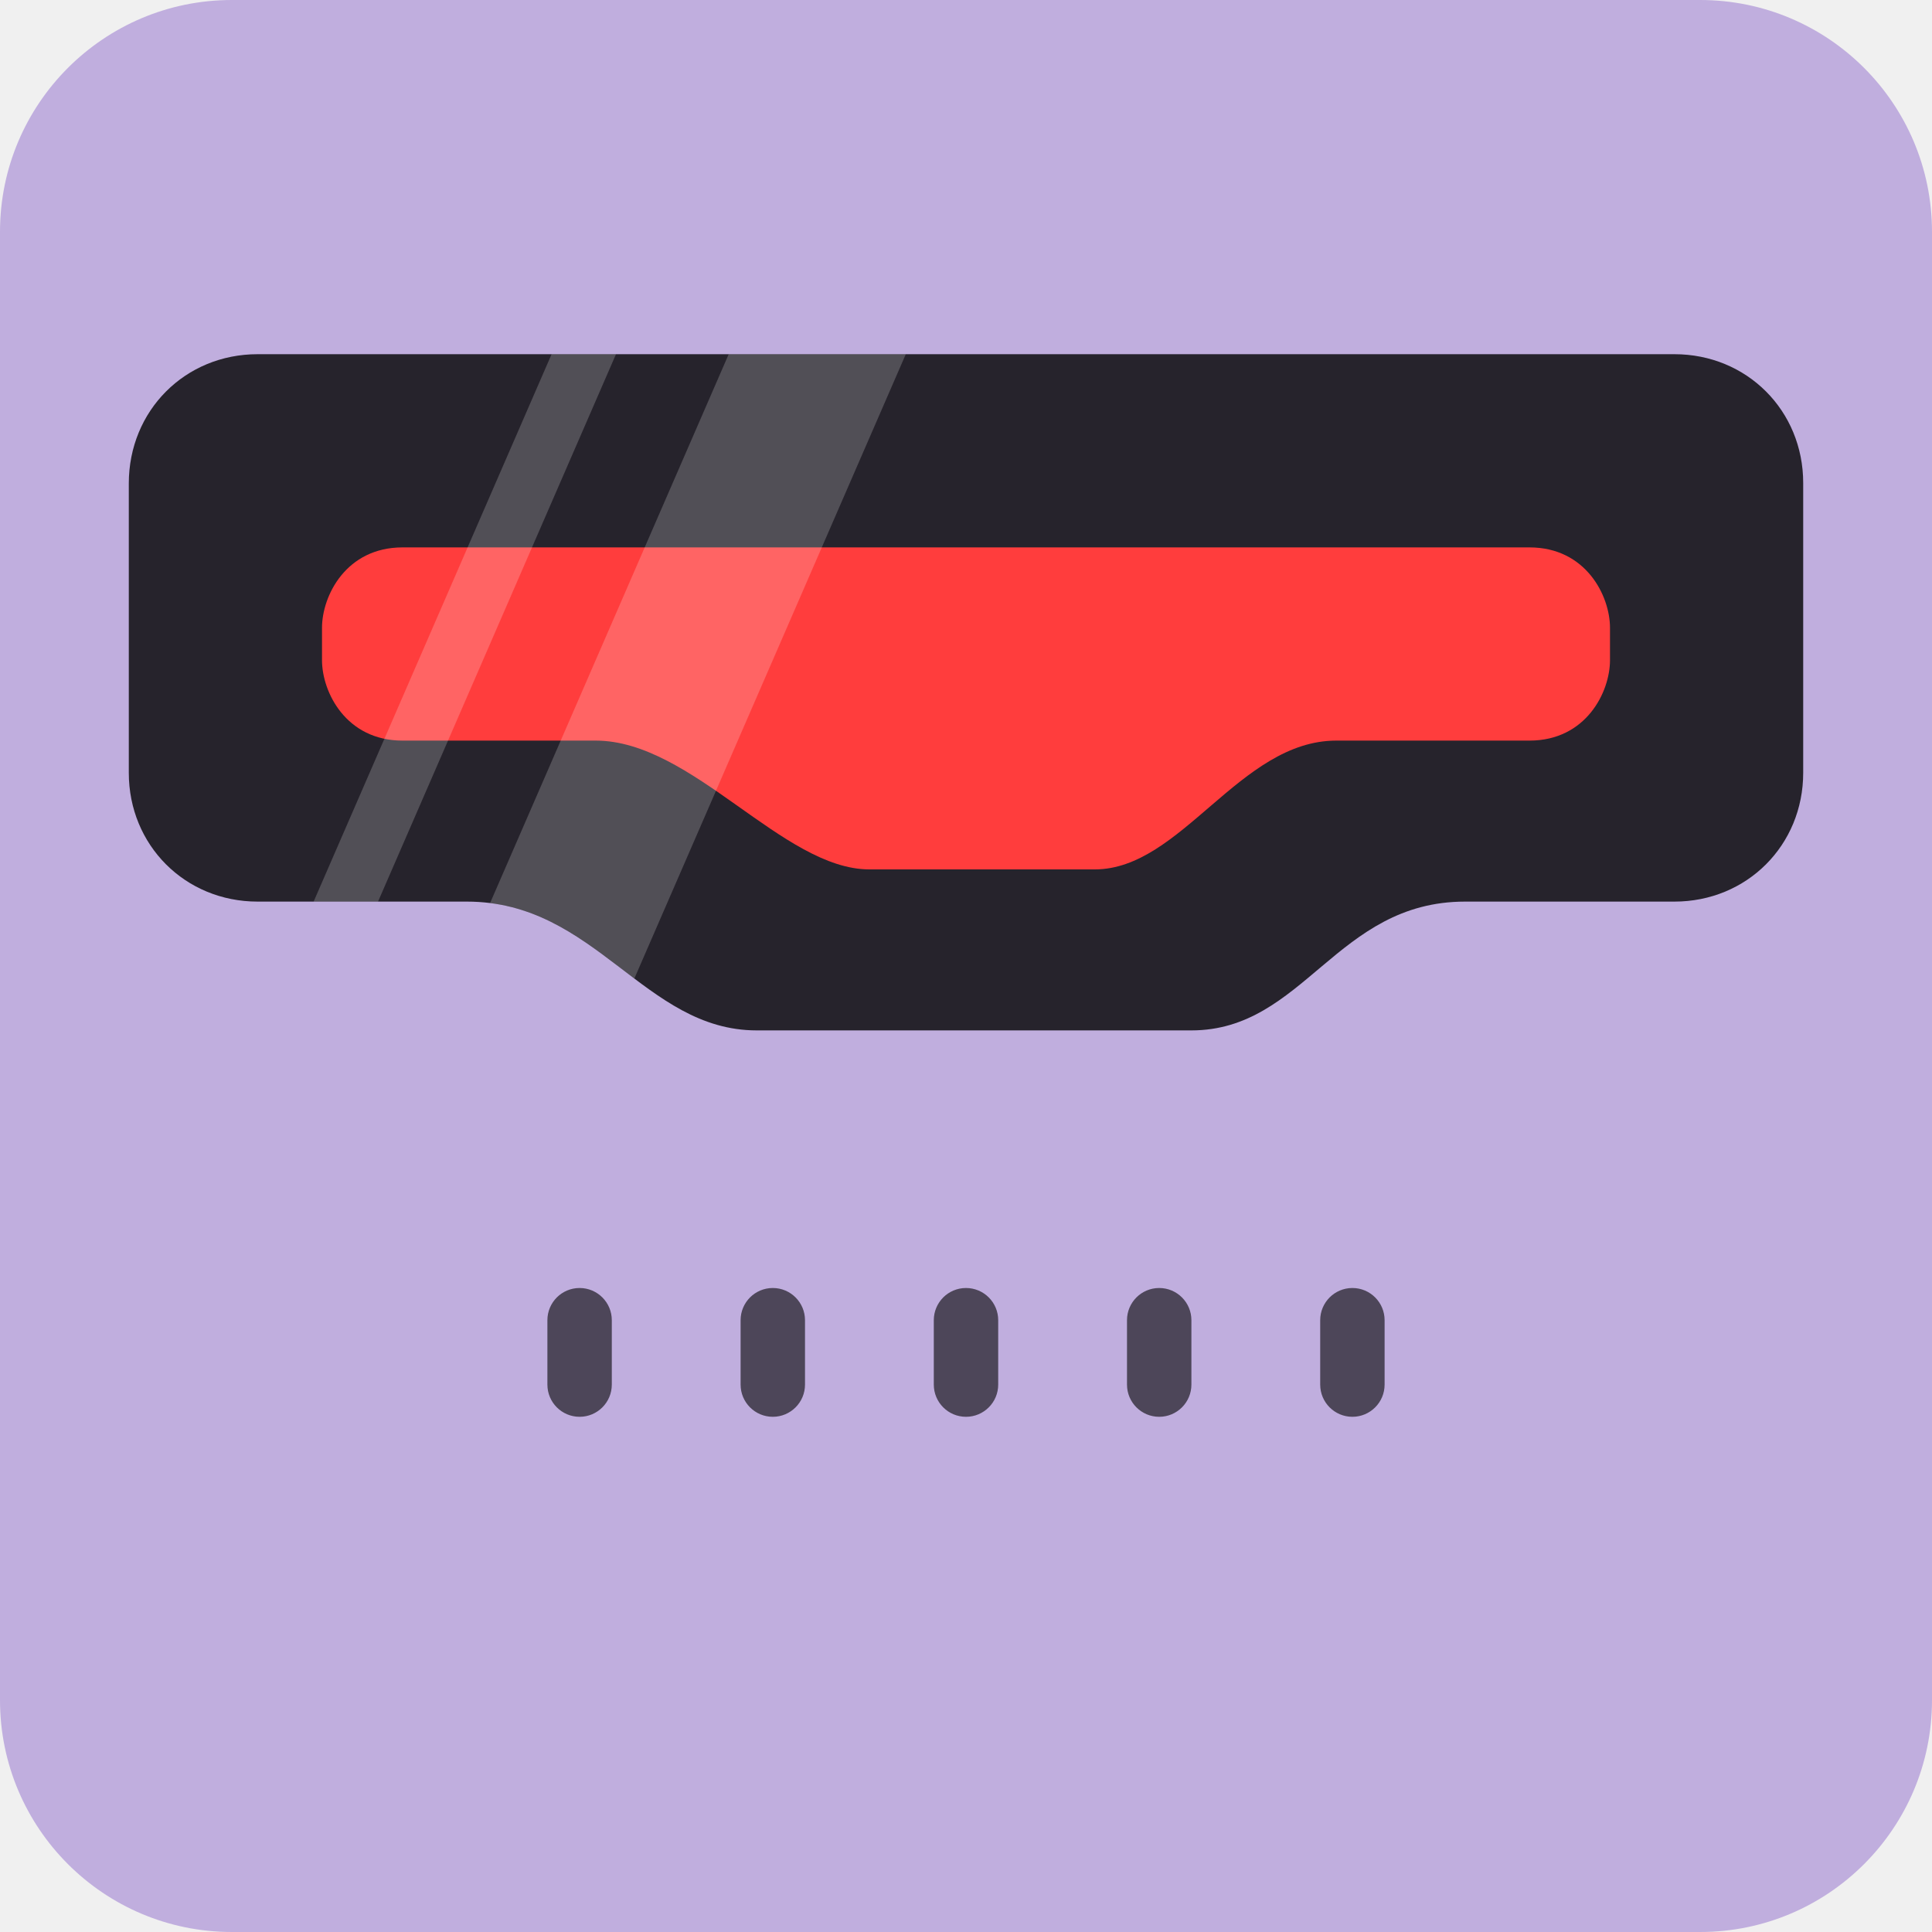
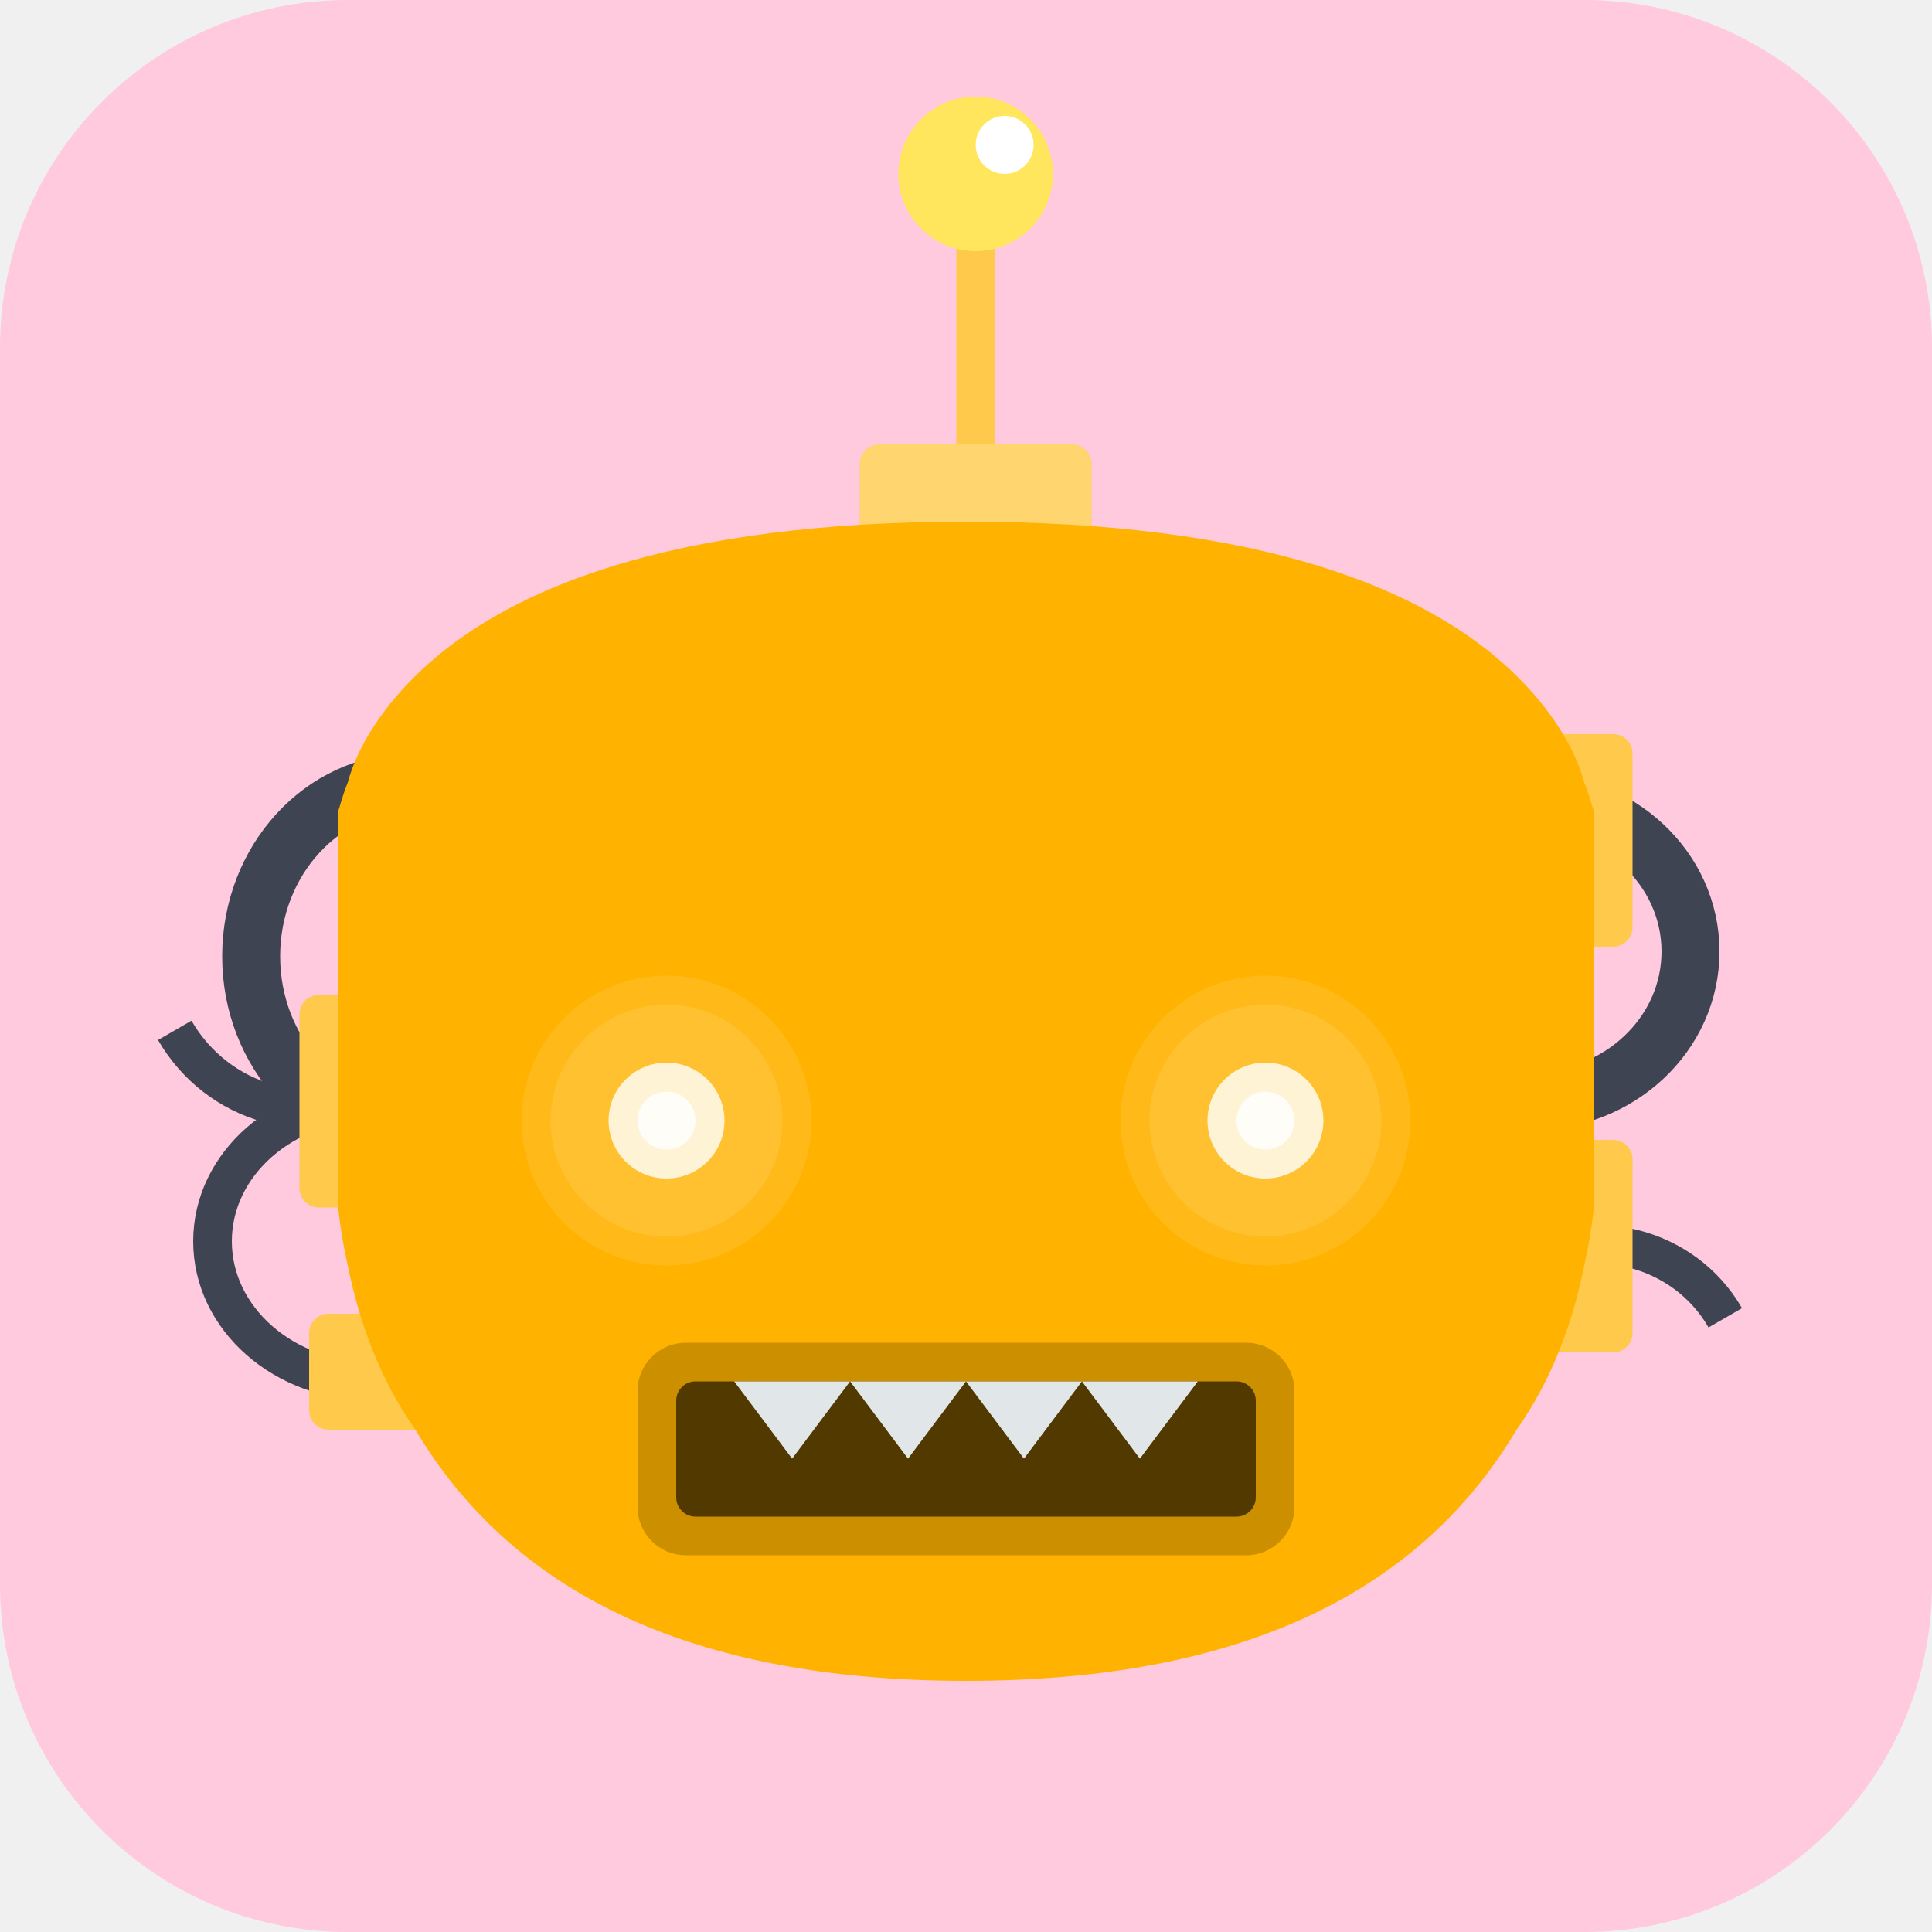
- <svg xmlns="http://www.w3.org/2000/svg" viewBox="0 0 120 120" fill="none" shape-rendering="auto">
+ <svg xmlns="http://www.w3.org/2000/svg" viewBox="0 0 180 180" fill="none" shape-rendering="auto">
  <mask id="viewboxMask">
-     <rect width="120" height="120" rx="14.4" ry="14.4" x="0" y="0" fill="#fff" />
+     <rect width="180" height="180" rx="32.4" ry="32.4" x="0" y="0" fill="#fff" />
  </mask>
  <g mask="url(#viewboxMask)">
-     <rect fill="#c0aede" width="120" height="120" x="0" y="0" />
-     <g transform="translate(22 68)">
-       <g fill="#000" fill-opacity=".6">
-         <rect x="12" y="12" width="4" height="8" rx="2" />
-         <rect x="36" y="12" width="4" height="8" rx="2" />
-         <rect x="24" y="12" width="4" height="8" rx="2" />
-         <rect x="48" y="12" width="4" height="8" rx="2" />
-         <rect x="60" y="12" width="4" height="8" rx="2" />
+     <rect fill="#ffc9de" width="180" height="180" x="0" y="0" />
+     <g transform="translate(9 9) scale(0.9)">
+       <g transform="translate(0 66)">
+         <g opacity=".9" stroke="#2A3544">
+           <ellipse cx="32.5" cy="23" rx="16.5" ry="18" stroke-width="6" />
+           <path d="M29.51 36.76c-7.4 4.29-17 1.55-21.42-6.1" stroke-width="4" />
+           <ellipse cx="28.5" cy="52.5" rx="16.5" ry="14.5" stroke-width="4" />
+         </g>
+         <g opacity=".9" stroke="#2A3544">
+           <path d="M168.6 60.42c-4.27-7.41-13.95-9.84-21.6-5.42" stroke-width="4" />
+           <ellipse cx="148.5" cy="22.5" rx="16.5" ry="15.5" stroke-width="6" />
+         </g>
+         <mask id="sidesCables02-a" style="mask-type:luminance" maskUnits="userSpaceOnUse" x="21" y="0" width="138" height="72">
+           <g fill="#fff">
+             <rect x="21" y="27" width="16" height="22" rx="2" />
+             <rect x="22" y="60" width="16" height="12" rx="2" />
+             <rect x="143" y="42" width="16" height="22" rx="2" />
+             <rect x="143" width="16" height="22" rx="2" />
+           </g>
+         </mask>
+         <g mask="url(#sidesCables02-a)">
+           <path d="M0 0h180v76H0V0Z" fill="#ffb300" />
+           <path d="M0 0h180v76H0V0Z" fill="#fff" fill-opacity=".3" />
+         </g>
      </g>
-     </g>
-     <g transform="translate(8 20)">
-       <path d="M96 2H8c-4.5 0-8 3.5-8 8.03V28c0 4.5 3.5 8 8 8h13c8 0 11 8 18 8h27c7 0 9-8 17-8h13c4.5 0 8-3.5 8-8V10c0-4.5-3.5-8-8-8Z" fill="#000" fill-opacity=".8" />
-       <path d="M87 14H17c-3.5 0-5 3-5 5v2c0 2 1.5 5 5 5h12c6 0 11.62 8 17 8h14c5.38 0 9-8 15-8h12c3.5 0 5-3 5-5v-2c0-2-1.5-5-5-5Z" fill="#FF3D3D" />
-       <path d="M22.44 36.09 37.26 2h11L31.4 40.78l-.76-.58c-2.38-1.82-4.83-3.69-8.2-4.11ZM11.48 36 26.26 2h4L15.48 36h-4Z" fill="#fff" fill-opacity=".2" />
+       <g transform="translate(41)">
+         <mask id="topAntenna-a" style="mask-type:luminance" maskUnits="userSpaceOnUse" x="38" y="5" width="24" height="47">
+           <path d="M38 38c0-1.1.9-2 2-2h20a2 2 0 0 1 2 2v14H38V38ZM48 5h4v31h-4z" fill="#fff" />
+         </mask>
+         <g mask="url(#topAntenna-a)">
+           <path d="M0 0h100v52H0V0Z" fill="#ffb300" />
+           <path d="M0 3h100v52H0V3Z" fill="#fff" fill-opacity=".3" />
+           <path fill="#fff" fill-opacity=".2" d="M38 36h24v16H38z" />
+         </g>
+         <circle cx="50" cy="8" r="8" fill="#FFE65C" />
+         <circle cx="53" cy="5" r="3" fill="#fff" />
+       </g>
+       <g transform="translate(25 44)">
+         <mask id="faceRound02-a" style="mask-type:luminance" maskUnits="userSpaceOnUse" x="0" y="0" width="130" height="120">
+           <path fill-rule="evenodd" clip-rule="evenodd" d="M0 31v-1c.18-.48.4-1.5 1-3 .83-3.06 2.78-6.56 6-10C16.7 6.6 35.17 0 65 0s48.3 6.6 58 17c3.22 3.44 5.17 6.94 6 10 .6 1.5.82 2.52 1 3v40c0-.1-.03.5 0 1a53.93 53.93 0 0 1-1 6c-1.19 6-3.4 11.91-7 17-9.72 16.34-27.74 26-57 26s-47.28-9.66-57-26C4.4 88.91 2.2 83 1 77a53.95 53.95 0 0 1-1-6c.03-.45 0-1.32 0-1V31Z" fill="#fff" />
+         </mask>
+         <g mask="url(#faceRound02-a)">
+           <path d="M-4-2h138v124H-4V-2Z" fill="#ffb300" />
+           <g transform="translate(-1 -1)" />
+         </g>
+       </g>
+       <g transform="translate(52 124)">
+         <rect x="4" y="5" width="68" height="22" rx="5" fill="#000" fill-opacity=".2" />
+         <rect x="8" y="9" width="60" height="14" rx="2" fill="#000" fill-opacity=".6" />
+         <path fill-rule="evenodd" clip-rule="evenodd" d="m20 17 6-8H14l6 8ZM32 17l6-8H26l6 8ZM44 17l6-8H38l6 8ZM56 17l6-8H50l6 8Z" fill="#E1E6E8" />
+       </g>
+       <g transform="translate(38 76)">
+         <g fill="#fff">
+           <circle cx="21" cy="30" r="15" fill-opacity=".1" />
+           <circle cx="83" cy="30" r="15" fill-opacity=".1" />
+           <circle cx="21" cy="30" r="12" fill-opacity=".1" />
+           <circle cx="83" cy="30" r="12" fill-opacity=".1" />
+           <circle cx="21" cy="30" r="6" fill-opacity=".8" />
+           <circle cx="83" cy="30" r="6" fill-opacity=".8" />
+           <circle cx="21" cy="30" r="3" fill-opacity=".8" />
+           <circle cx="83" cy="30" r="3" fill-opacity=".8" />
+         </g>
+       </g>
    </g>
  </g>
</svg>
